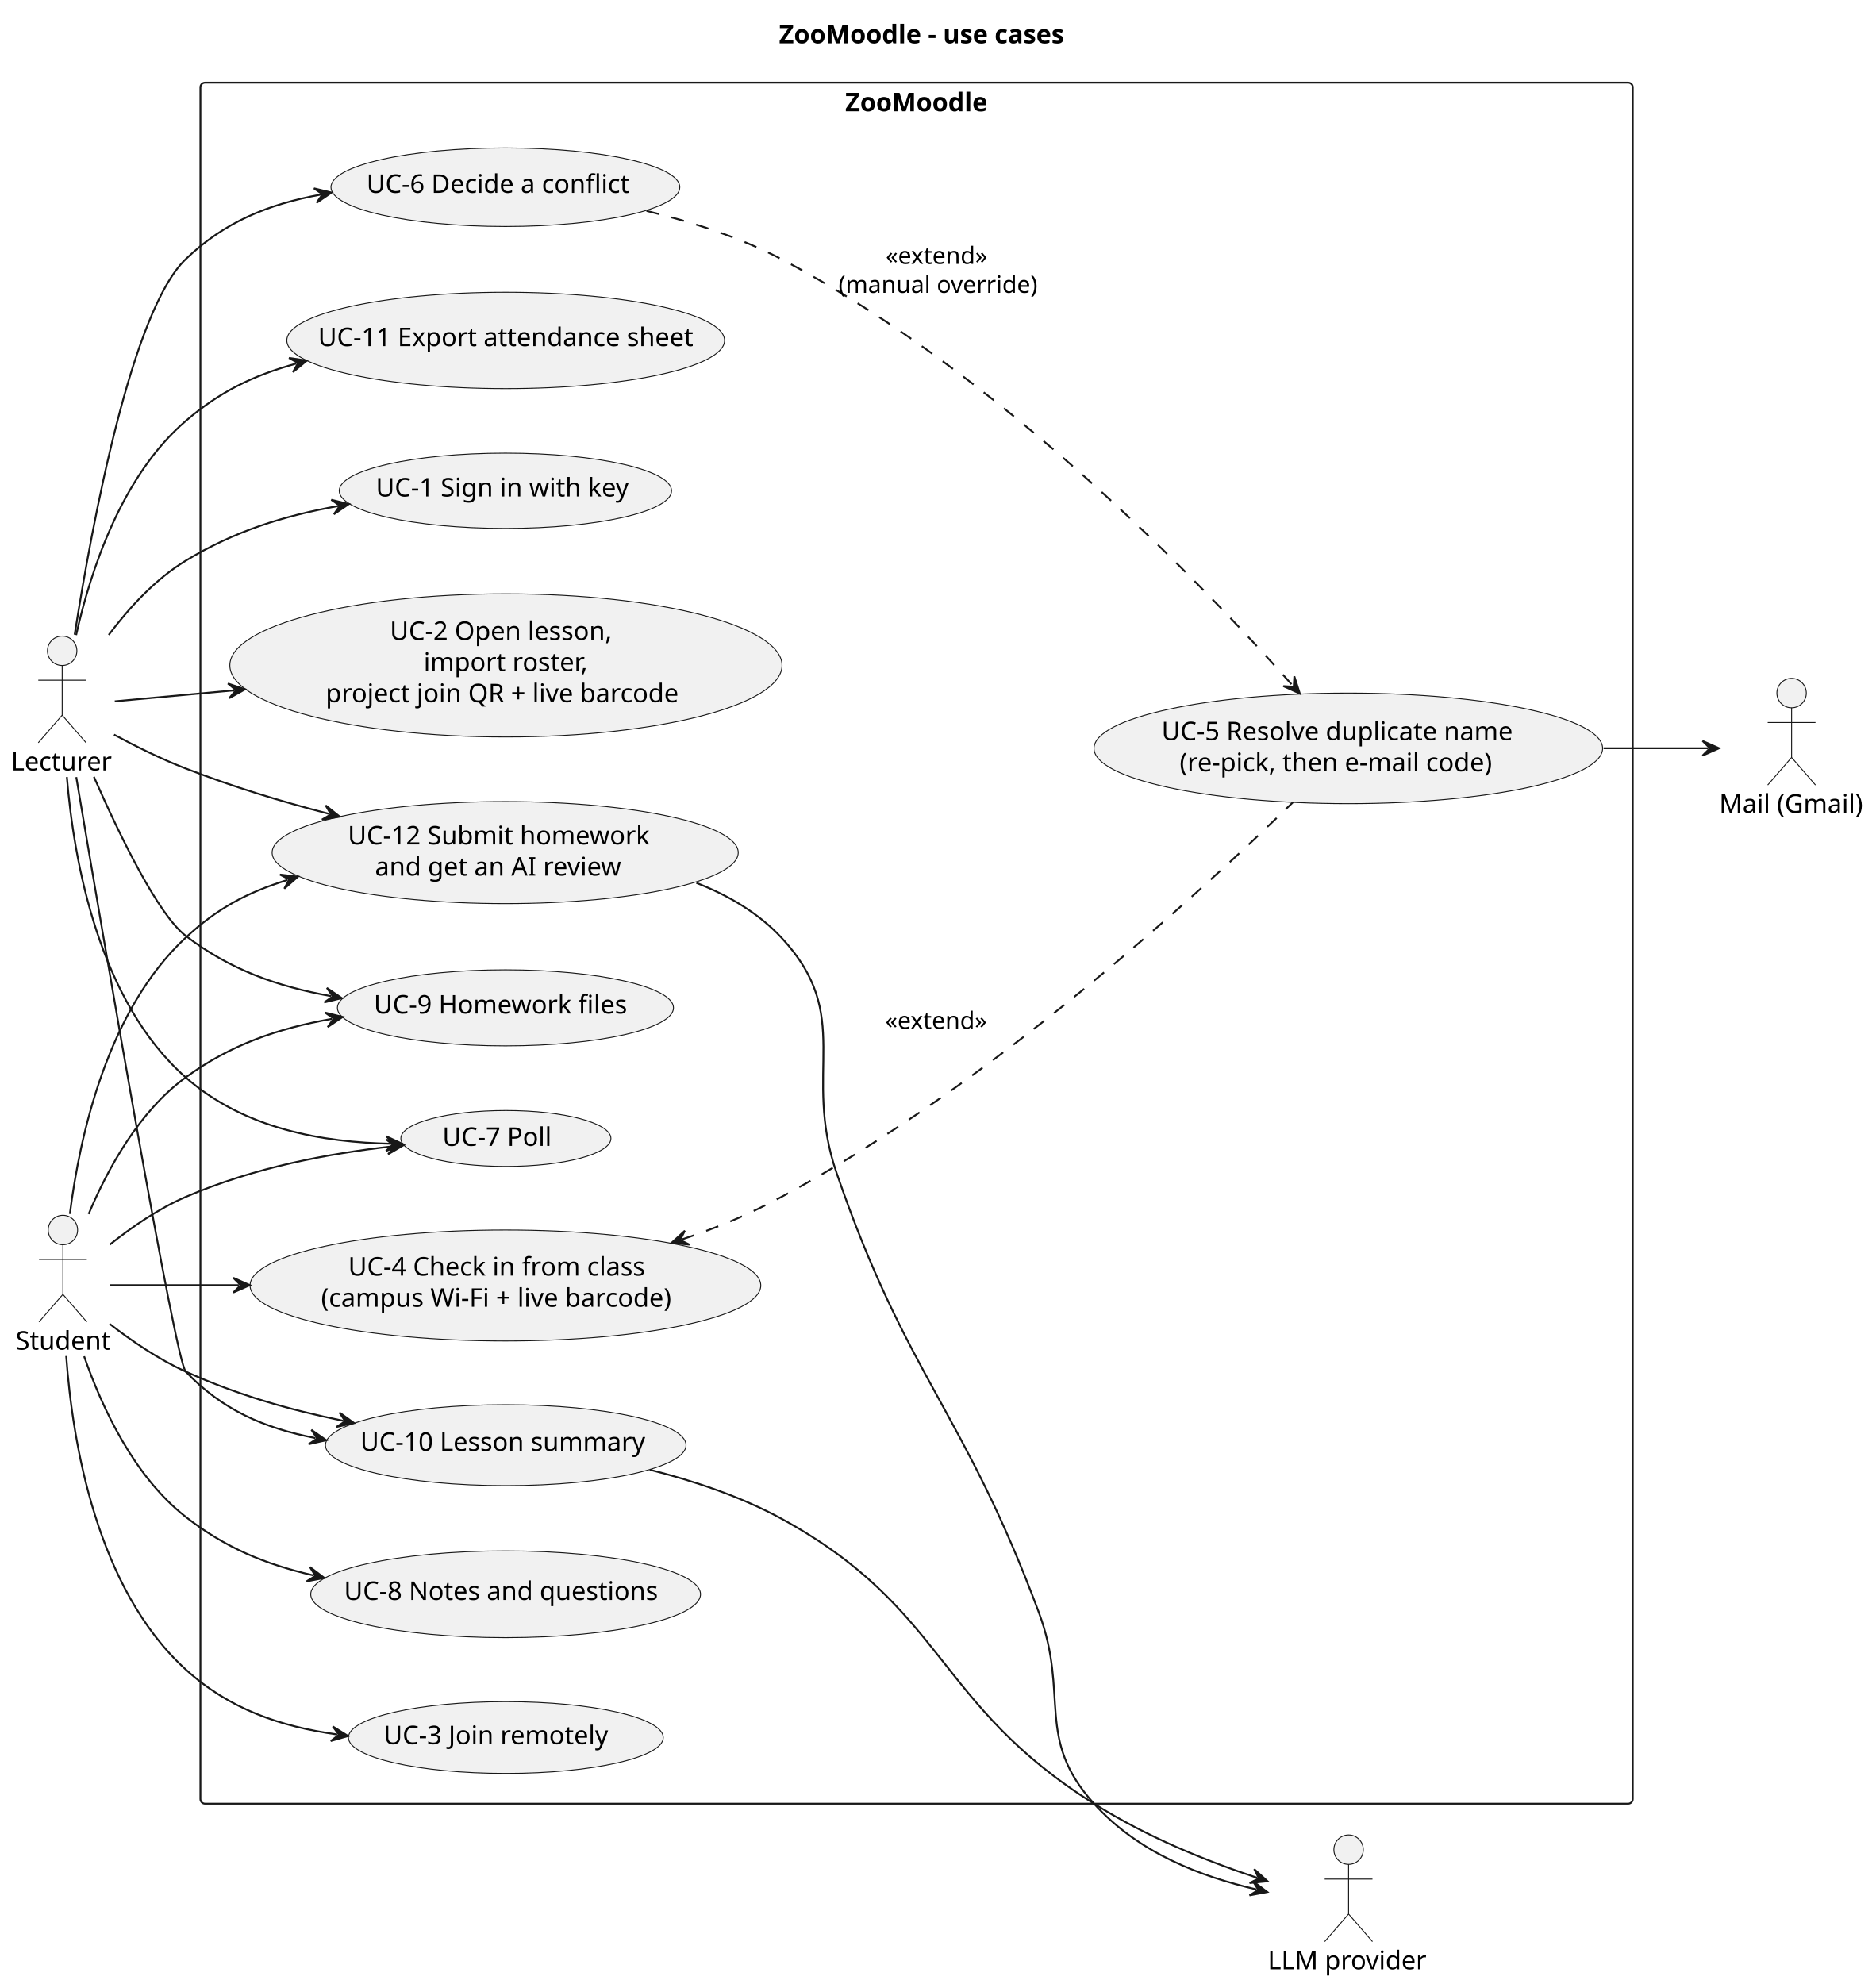
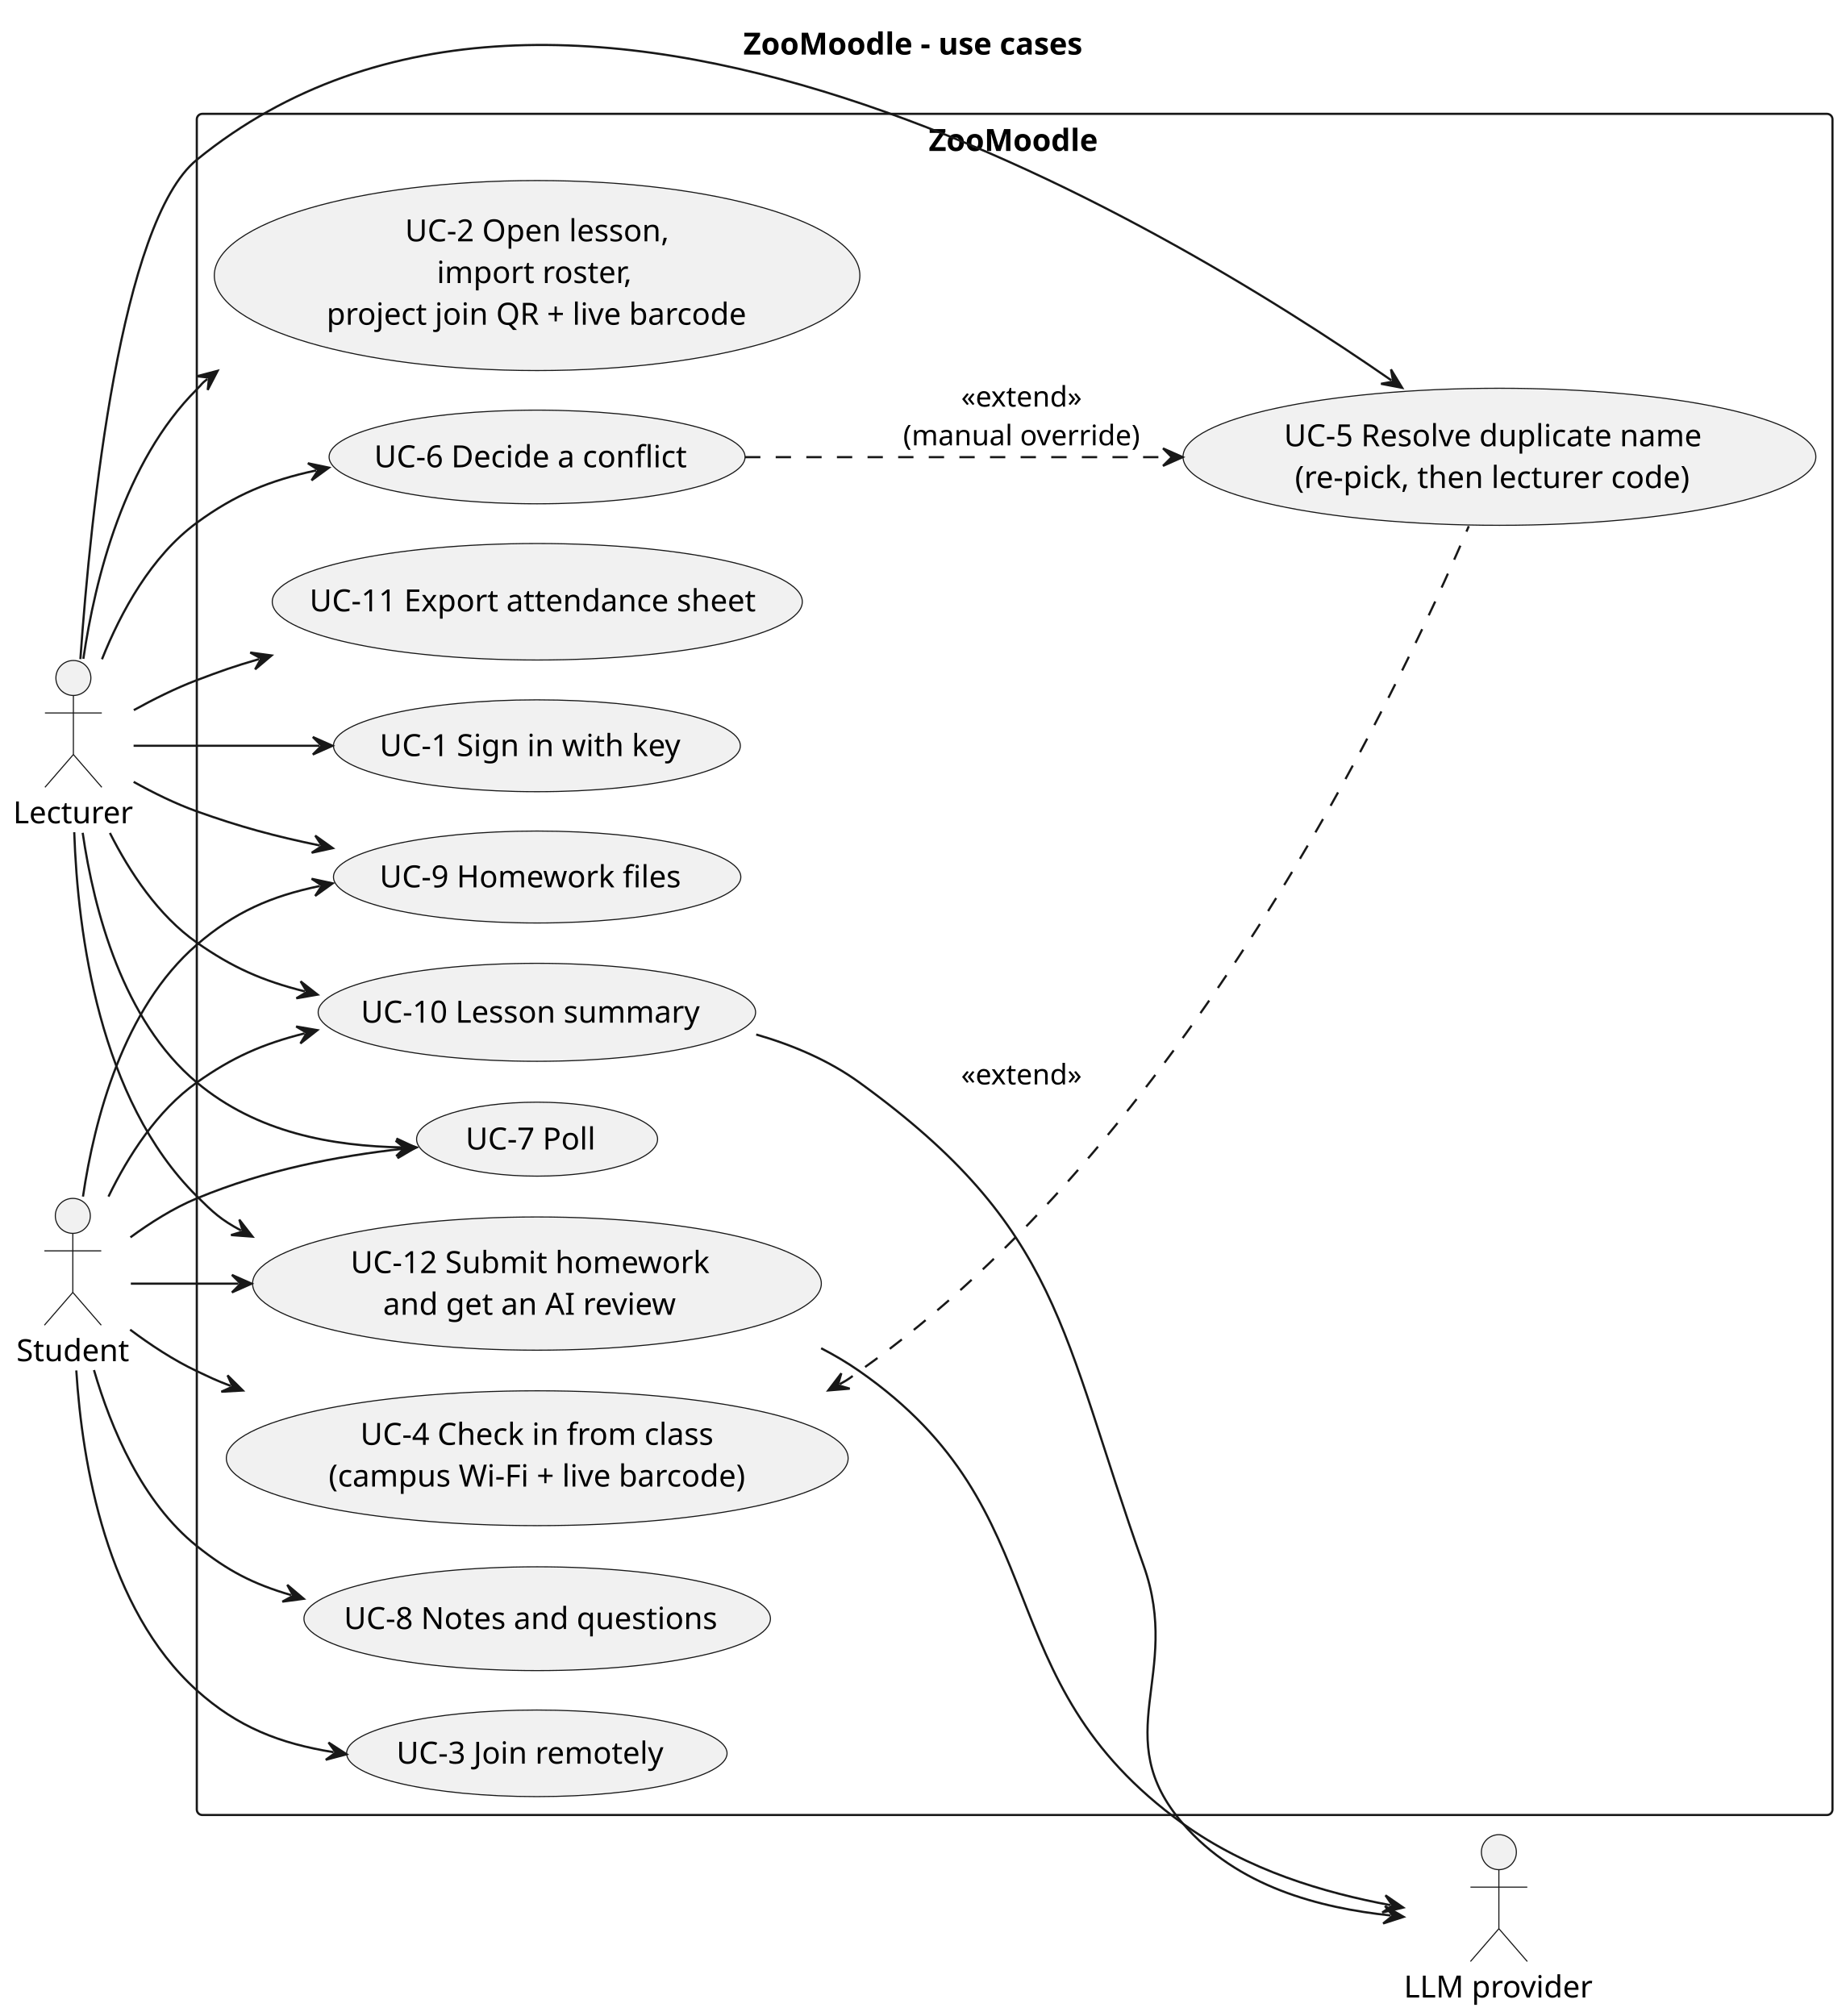
- <svg xmlns="http://www.w3.org/2000/svg" contentStyleType="text/css" height="1079px" preserveAspectRatio="none" style="width:1020px;height:1079px;background:#FFFFFF;" version="1.1" viewBox="0 0 1020 1079" width="1020px" zoomAndPan="magnify">
+ <svg xmlns="http://www.w3.org/2000/svg" contentStyleType="text/css" height="922px" preserveAspectRatio="none" style="width:844px;height:922px;background:#FFFFFF;" version="1.1" viewBox="0 0 844 922" width="844px" zoomAndPan="magnify">
  <defs />
  <g>
-     <text fill="#000000" font-family="sans-serif" font-size="14" font-weight="bold" lengthAdjust="spacing" textLength="159.421" x="423.685" y="23.562">ZooMoodle - use cases</text>
+     <text fill="#000000" font-family="sans-serif" font-size="14" font-weight="bold" lengthAdjust="spacing" textLength="157.142" x="339.929" y="24.966">ZooMoodle - use cases</text>
    <g id="cluster_ZooMoodle">
-       <rect fill="none" height="936" rx="2.5" ry="2.5" style="stroke:#181818;stroke-width:1.0;" width="779" x="109" y="44.94" />
-       <text fill="#000000" font-family="sans-serif" font-size="14" font-weight="bold" lengthAdjust="spacing" textLength="77.643" x="459.679" y="60.502">ZooMoodle</text>
+       <rect fill="none" height="778" rx="2.5" ry="2.5" style="stroke:#181818;stroke-width:1.0;" width="748" x="90" y="52.068" />
+       <text fill="#000000" font-family="sans-serif" font-size="14" font-weight="bold" lengthAdjust="spacing" textLength="78.641" x="424.679" y="69.034">ZooMoodle</text>
+     </g>
+     <g id="elem_Lecturer">
+       <ellipse cx="33.559" cy="310.068" fill="#F1F1F1" rx="8" ry="8" style="stroke:#181818;stroke-width:0.5;" />
+       <path d="M33.559,318.068 L33.559,345.068 M20.559,326.068 L46.559,326.068 M33.559,345.068 L20.559,360.068 M33.559,345.068 L46.559,360.068 " fill="none" style="stroke:#181818;stroke-width:0.5;" />
+       <text fill="#000000" font-family="sans-serif" font-size="14" lengthAdjust="spacing" textLength="55.118" x="6" y="376.534">Lecturer</text>
+     </g>
+     <g id="elem_Student">
+       <ellipse cx="33.302" cy="556.068" fill="#F1F1F1" rx="8" ry="8" style="stroke:#181818;stroke-width:0.5;" />
+       <path d="M33.302,564.068 L33.302,591.068 M20.302,572.068 L46.302,572.068 M33.302,591.068 L20.302,606.068 M33.302,591.068 L46.302,606.068 " fill="none" style="stroke:#181818;stroke-width:0.5;" />
+       <text fill="#000000" font-family="sans-serif" font-size="14" lengthAdjust="spacing" textLength="51.604" x="7.5" y="622.534">Student</text>
+     </g>
+     <g id="elem_LLM">
+       <ellipse cx="685.442" cy="847.068" fill="#F1F1F1" rx="8" ry="8" style="stroke:#181818;stroke-width:0.5;" />
+       <path d="M685.442,855.068 L685.442,882.068 M672.442,863.068 L698.442,863.068 M685.442,882.068 L672.442,897.068 M685.442,882.068 L698.442,897.068 " fill="none" style="stroke:#181818;stroke-width:0.5;" />
+       <text fill="#000000" font-family="sans-serif" font-size="14" lengthAdjust="spacing" textLength="86.884" x="642" y="913.534">LLM provider</text>
    </g>
    <g id="elem_UC1">
-       <ellipse cx="274.87" cy="266.913" fill="#F1F1F1" rx="90.37" ry="20.474" style="stroke:#181818;stroke-width:0.5;" />
-       <text fill="#000000" font-family="sans-serif" font-size="14" lengthAdjust="spacing" textLength="140.841" x="204.408" y="270.021">UC-1 Sign in with key</text>
+       <ellipse cx="245.531" cy="341.074" fill="#F1F1F1" rx="93.031" ry="21.006" style="stroke:#181818;stroke-width:0.5;" />
+       <text fill="#000000" font-family="sans-serif" font-size="14" lengthAdjust="spacing" textLength="137.815" x="173.624" y="345.807">UC-1 Sign in with key</text>
    </g>
    <g id="elem_UC2">
-       <ellipse cx="275.165" cy="361.873" fill="#F1F1F1" rx="150.165" ry="38.934" style="stroke:#181818;stroke-width:0.5;" />
-       <text fill="#000000" font-family="sans-serif" font-size="14" lengthAdjust="spacing" textLength="126.239" x="212.046" y="348.027">UC-2 Open lesson,</text>
-       <text fill="#000000" font-family="sans-serif" font-size="14" lengthAdjust="spacing" textLength="89.51" x="230.41" y="364.966">import roster,</text>
-       <text fill="#000000" font-family="sans-serif" font-size="14" lengthAdjust="spacing" textLength="196.123" x="177.104" y="381.906">project join QR + live barcode</text>
+       <ellipse cx="245.613" cy="126.017" fill="#F1F1F1" rx="147.613" ry="43.449" style="stroke:#181818;stroke-width:0.5;" />
+       <text fill="#000000" font-family="sans-serif" font-size="14" lengthAdjust="spacing" textLength="120.763" x="185.231" y="110.381">UC-2 Open lesson,</text>
+       <text fill="#000000" font-family="sans-serif" font-size="14" lengthAdjust="spacing" textLength="91.7" x="199.763" y="129.449">import roster,</text>
+       <text fill="#000000" font-family="sans-serif" font-size="14" lengthAdjust="spacing" textLength="192.513" x="149.356" y="148.517">project join QR + live barcode</text>
    </g>
    <g id="elem_UC3">
-       <ellipse cx="275.119" cy="944.963" fill="#F1F1F1" rx="85.619" ry="19.524" style="stroke:#181818;stroke-width:0.5;" />
-       <text fill="#000000" font-family="sans-serif" font-size="14" lengthAdjust="spacing" textLength="129.746" x="208.669" y="948.584">UC-3 Join remotely</text>
+       <ellipse cx="245.493" cy="801.866" fill="#F1F1F1" rx="86.993" ry="19.799" style="stroke:#181818;stroke-width:0.5;" />
+       <text fill="#000000" font-family="sans-serif" font-size="14" lengthAdjust="spacing" textLength="122.374" x="181.306" y="806.6">UC-3 Join remotely</text>
    </g>
    <g id="elem_UC4">
-       <ellipse cx="274.882" cy="699.116" fill="#F1F1F1" rx="138.882" ry="30.176" style="stroke:#181818;stroke-width:0.5;" />
-       <text fill="#000000" font-family="sans-serif" font-size="14" lengthAdjust="spacing" textLength="171.028" x="189.368" y="693.739">UC-4 Check in from class</text>
-       <text fill="#000000" font-family="sans-serif" font-size="14" lengthAdjust="spacing" textLength="200.512" x="174.626" y="710.678">(campus Wi-Fi + live barcode)</text>
+       <ellipse cx="245.679" cy="666.904" fill="#F1F1F1" rx="142.179" ry="30.836" style="stroke:#181818;stroke-width:0.5;" />
+       <text fill="#000000" font-family="sans-serif" font-size="14" lengthAdjust="spacing" textLength="161.769" x="164.794" y="660.802">UC-4 Check in from class</text>
+       <text fill="#000000" font-family="sans-serif" font-size="14" lengthAdjust="spacing" textLength="190.791" x="150.283" y="679.87">(campus Wi-Fi + live barcode)</text>
    </g>
    <g id="elem_UC5">
-       <ellipse cx="733.306" cy="407.001" fill="#F1F1F1" rx="138.306" ry="30.061" style="stroke:#181818;stroke-width:0.5;" />
-       <text fill="#000000" font-family="sans-serif" font-size="14" lengthAdjust="spacing" textLength="197.148" x="631.732" y="402.562">UC-5 Resolve duplicate name</text>
-       <text fill="#000000" font-family="sans-serif" font-size="14" lengthAdjust="spacing" textLength="177.502" x="641.556" y="419.502">(re-pick, then e-mail code)</text>
+       <ellipse cx="685.695" cy="208.907" fill="#F1F1F1" rx="144.695" ry="31.339" style="stroke:#181818;stroke-width:0.5;" />
+       <text fill="#000000" font-family="sans-serif" font-size="14" lengthAdjust="spacing" textLength="191.029" x="587.18" y="204.106">UC-5 Resolve duplicate name</text>
+       <text fill="#000000" font-family="sans-serif" font-size="14" lengthAdjust="spacing" textLength="181.019" x="592.185" y="223.174">(re-pick, then lecturer code)</text>
    </g>
    <g id="elem_UC6">
-       <ellipse cx="274.861" cy="101.812" fill="#F1F1F1" rx="94.861" ry="21.372" style="stroke:#181818;stroke-width:0.5;" />
-       <text fill="#000000" font-family="sans-serif" font-size="14" lengthAdjust="spacing" textLength="151.033" x="199.344" y="104.904">UC-6 Decide a conflict</text>
+       <ellipse cx="245.607" cy="208.989" fill="#F1F1F1" rx="95.107" ry="21.422" style="stroke:#181818;stroke-width:0.5;" />
+       <text fill="#000000" font-family="sans-serif" font-size="14" lengthAdjust="spacing" textLength="142.981" x="171.117" y="213.722">UC-6 Decide a conflict</text>
    </g>
    <g id="elem_UC7">
-       <ellipse cx="275.133" cy="619.156" fill="#F1F1F1" rx="57.133" ry="15.216" style="stroke:#181818;stroke-width:0.5;" />
-       <text fill="#000000" font-family="sans-serif" font-size="14" lengthAdjust="spacing" textLength="63.062" x="240.602" y="623.187">UC-7 Poll</text>
+       <ellipse cx="245.61" cy="520.984" fill="#F1F1F1" rx="55.11" ry="16.916" style="stroke:#181818;stroke-width:0.5;" />
+       <text fill="#000000" font-family="sans-serif" font-size="14" lengthAdjust="spacing" textLength="59.402" x="212.909" y="525.717">UC-7 Poll</text>
    </g>
    <g id="elem_UC8">
-       <ellipse cx="274.992" cy="867.038" fill="#F1F1F1" rx="105.992" ry="23.598" style="stroke:#181818;stroke-width:0.5;" />
-       <text fill="#000000" font-family="sans-serif" font-size="14" lengthAdjust="spacing" textLength="175.766" x="187.109" y="870.131">UC-8 Notes and questions</text>
+       <ellipse cx="245.661" cy="740.3" fill="#F1F1F1" rx="106.661" ry="23.732" style="stroke:#181818;stroke-width:0.5;" />
+       <text fill="#000000" font-family="sans-serif" font-size="14" lengthAdjust="spacing" textLength="170.757" x="157.283" y="745.033">UC-8 Notes and questions</text>
    </g>
    <g id="elem_UC9">
-       <ellipse cx="274.897" cy="548.119" fill="#F1F1F1" rx="91.397" ry="20.679" style="stroke:#181818;stroke-width:0.5;" />
-       <text fill="#000000" font-family="sans-serif" font-size="14" lengthAdjust="spacing" textLength="143.185" x="203.304" y="551.212">UC-9 Homework files</text>
+       <ellipse cx="245.637" cy="401.095" fill="#F1F1F1" rx="93.138" ry="21.027" style="stroke:#181818;stroke-width:0.5;" />
+       <text fill="#000000" font-family="sans-serif" font-size="14" lengthAdjust="spacing" textLength="138.082" x="173.597" y="405.828">UC-9 Homework files</text>
    </g>
    <g id="elem_UC10">
-       <ellipse cx="275.057" cy="785.951" fill="#F1F1F1" rx="98.057" ry="22.011" style="stroke:#181818;stroke-width:0.5;" />
-       <text fill="#000000" font-family="sans-serif" font-size="14" lengthAdjust="spacing" textLength="158.204" x="195.955" y="789.044">UC-10 Lesson summary</text>
+       <ellipse cx="245.517" cy="462.971" fill="#F1F1F1" rx="100.017" ry="22.404" style="stroke:#181818;stroke-width:0.5;" />
+       <text fill="#000000" font-family="sans-serif" font-size="14" lengthAdjust="spacing" textLength="154.965" x="165.035" y="467.704">UC-10 Lesson summary</text>
    </g>
    <g id="elem_UC11">
-       <ellipse cx="275.031" cy="185.146" fill="#F1F1F1" rx="119.031" ry="26.206" style="stroke:#181818;stroke-width:0.5;" />
-       <text fill="#000000" font-family="sans-serif" font-size="14" lengthAdjust="spacing" textLength="204.053" x="173.004" y="188.238">UC-11 Export attendance sheet</text>
+       <ellipse cx="245.703" cy="275.208" fill="#F1F1F1" rx="121.203" ry="26.64" style="stroke:#181818;stroke-width:0.5;" />
+       <text fill="#000000" font-family="sans-serif" font-size="14" lengthAdjust="spacing" textLength="204.077" x="141.562" y="279.593">UC-11 Export attendance sheet</text>
    </g>
    <g id="elem_UC12">
-       <ellipse cx="274.753" cy="463.69" fill="#F1F1F1" rx="126.753" ry="27.75" style="stroke:#181818;stroke-width:0.5;" />
-       <text fill="#000000" font-family="sans-serif" font-size="14" lengthAdjust="spacing" textLength="165.163" x="189.171" y="459.252">UC-12 Submit homework</text>
-       <text fill="#000000" font-family="sans-serif" font-size="14" lengthAdjust="spacing" textLength="135.645" x="203.93" y="476.191">and get an AI review</text>
+       <ellipse cx="245.549" cy="587.03" fill="#F1F1F1" rx="130.049" ry="30.462" style="stroke:#181818;stroke-width:0.5;" />
+       <text fill="#000000" font-family="sans-serif" font-size="14" lengthAdjust="spacing" textLength="164.429" x="160.334" y="582.229">UC-12 Submit homework</text>
+       <text fill="#000000" font-family="sans-serif" font-size="14" lengthAdjust="spacing" textLength="134.736" x="175.181" y="601.297">and get an AI review</text>
    </g>
-     <g id="elem_Lecturer">
-       <ellipse cx="33.819" cy="353.94" fill="#F1F1F1" rx="8" ry="8" style="stroke:#181818;stroke-width:0.5;" />
-       <path d="M33.819,361.94 L33.819,388.94 M20.819,369.94 L46.819,369.94 M33.819,388.94 L20.819,403.94 M33.819,388.94 L46.819,403.94 " fill="none" style="stroke:#181818;stroke-width:0.5;" />
-       <text fill="#000000" font-family="sans-serif" font-size="14" lengthAdjust="spacing" textLength="55.638" x="6" y="419.002">Lecturer</text>
-     </g>
-     <g id="elem_Student">
-       <ellipse cx="34.213" cy="668.939" fill="#F1F1F1" rx="8" ry="8" style="stroke:#181818;stroke-width:0.5;" />
-       <path d="M34.213,676.939 L34.213,703.939 M21.213,684.939 L47.213,684.939 M34.213,703.939 L21.213,718.939 M34.213,703.939 L47.213,718.939 " fill="none" style="stroke:#181818;stroke-width:0.5;" />
-       <text fill="#000000" font-family="sans-serif" font-size="14" lengthAdjust="spacing" textLength="51.427" x="8.5" y="734.002">Student</text>
-     </g>
-     <g id="elem_LLM">
-       <ellipse cx="733.458" cy="1005.939" fill="#F1F1F1" rx="8" ry="8" style="stroke:#181818;stroke-width:0.5;" />
-       <path d="M733.458,1013.939 L733.458,1040.939 M720.458,1021.939 L746.458,1021.939 M733.458,1040.939 L720.458,1055.939 M733.458,1040.939 L746.458,1055.939 " fill="none" style="stroke:#181818;stroke-width:0.5;" />
-       <text fill="#000000" font-family="sans-serif" font-size="14" lengthAdjust="spacing" textLength="87.917" x="689.5" y="1071.002">LLM provider</text>
-     </g>
-     <g id="elem_MAIL">
-       <ellipse cx="974.395" cy="376.94" fill="#F1F1F1" rx="8" ry="8" style="stroke:#181818;stroke-width:0.5;" />
-       <path d="M974.395,384.94 L974.395,411.94 M961.395,392.94 L987.395,392.94 M974.395,411.94 L961.395,426.94 M974.395,411.94 L987.395,426.94 " fill="none" style="stroke:#181818;stroke-width:0.5;" />
-       <text fill="#000000" font-family="sans-serif" font-size="14" lengthAdjust="spacing" textLength="78.791" x="935" y="442.002">Mail (Gmail)</text>
-     </g>
-     <g id="link_Lecturer_UC1">
-       <path d="M59.13,345.3 C70.18,330.579 84.5,314.95 101,304.94 C127.55,288.829 154.176,280.578 183.836,275.208 " fill="none" id="Lecturer-to-UC1" style="stroke:#181818;stroke-width:1.0;" />
-       <polygon fill="#181818" points="189.74,274.139,180.171,271.807,184.82,275.03,181.597,279.679,189.74,274.139" style="stroke:#181818;stroke-width:1.0;" />
-     </g>
-     <g id="link_Lecturer_UC2">
-       <path d="M62.42,381.42 C80.69,379.729 100.265,377.929 127.315,375.439 " fill="none" id="Lecturer-to-UC2" style="stroke:#181818;stroke-width:1.0;" />
-       <polygon fill="#181818" points="133.29,374.889,123.961,371.731,128.311,375.348,124.695,379.698,133.29,374.889" style="stroke:#181818;stroke-width:1.0;" />
-     </g>
-     <g id="link_Lecturer_UC6">
-       <path d="M40.6,345.18 C50.22,283.969 71.71,168.98 101,140.94 C122.24,120.609 145.81,111.111 174.41,105.821 " fill="none" id="Lecturer-to-UC6" style="stroke:#181818;stroke-width:1.0;" />
-       <polygon fill="#181818" points="180.31,104.73,170.733,102.433,175.393,105.639,172.188,110.3,180.31,104.73" style="stroke:#181818;stroke-width:1.0;" />
-     </g>
-     <g id="link_Lecturer_UC7">
-       <path d="M36.37,422.579 C40.18,468.579 53.78,544.38 101,585.939 C133.02,614.12 175.511,621.265 213.021,622.045 " fill="none" id="Lecturer-to-UC7" style="stroke:#181818;stroke-width:1.0;" />
-       <polygon fill="#181818" points="219.02,622.169,210.105,617.983,214.021,622.066,209.939,625.981,219.02,622.169" style="stroke:#181818;stroke-width:1.0;" />
-     </g>
-     <g id="link_Lecturer_UC9">
-       <path d="M51.08,422.5 C65.29,454.829 86.04,497.49 101,508.94 C125.2,527.47 150.656,536.428 180.017,541.758 " fill="none" id="Lecturer-to-UC9" style="stroke:#181818;stroke-width:1.0;" />
-       <polygon fill="#181818" points="185.92,542.83,177.779,537.286,181,541.936,176.35,545.158,185.92,542.83" style="stroke:#181818;stroke-width:1.0;" />
-     </g>
-     <g id="link_Lecturer_UC10">
-       <path d="M41.48,422.63 C56.99,514.779 95.39,740.059 101,745.939 C120.9,766.789 143.452,776.595 171.542,782.105 " fill="none" id="Lecturer-to-UC10" style="stroke:#181818;stroke-width:1.0;" />
-       <polygon fill="#181818" points="177.43,783.26,169.368,777.602,172.524,782.297,167.828,785.452,177.43,783.26" style="stroke:#181818;stroke-width:1.0;" />
-     </g>
-     <g id="link_Lecturer_UC11">
-       <path d="M41.41,345.399 C49.32,310.019 66.25,258.729 101,228.94 C119.59,213.01 137.401,204.332 161.131,197.712 " fill="none" id="Lecturer-to-UC11" style="stroke:#181818;stroke-width:1.0;" />
-       <polygon fill="#181818" points="166.91,196.1,157.166,194.665,162.094,197.443,159.316,202.371,166.91,196.1" style="stroke:#181818;stroke-width:1.0;" />
-     </g>
-     <g id="link_Lecturer_UC12">
-       <path d="M62.01,399.529 C73.72,405.849 87.77,412.839 101,417.94 C127.68,428.219 151.723,435.539 179.013,442.639 " fill="none" id="Lecturer-to-UC12" style="stroke:#181818;stroke-width:1.0;" />
-       <polygon fill="#181818" points="184.82,444.149,177.117,438.012,179.981,442.89,175.103,445.755,184.82,444.149" style="stroke:#181818;stroke-width:1.0;" />
-     </g>
-     <g id="link_Student_UC3">
-       <path d="M36.01,737.46 C39.43,784.699 52.57,863.919 101,907.939 C124.86,929.63 152.309,938.921 183.399,943.311 " fill="none" id="Student-to-UC3" style="stroke:#181818;stroke-width:1.0;" />
-       <polygon fill="#181818" points="189.34,944.149,180.988,938.93,184.389,943.45,179.869,946.852,189.34,944.149" style="stroke:#181818;stroke-width:1.0;" />
-     </g>
-     <g id="link_Student_UC4">
-       <path d="M59.68,698.939 C78.64,698.939 100.49,698.939 129.89,698.939 " fill="none" id="Student-to-UC4" style="stroke:#181818;stroke-width:1.0;" />
-       <polygon fill="#181818" points="135.89,698.939,126.89,694.939,130.89,698.939,126.89,702.939,135.89,698.939" style="stroke:#181818;stroke-width:1.0;" />
-     </g>
-     <g id="link_Student_UC7">
-       <path d="M59.69,676.899 C71.45,667.529 86.16,657.319 101,650.939 C138.74,634.72 178.618,627.382 213.628,623.432 " fill="none" id="Student-to-UC7" style="stroke:#181818;stroke-width:1.0;" />
-       <polygon fill="#181818" points="219.59,622.76,210.198,619.794,214.621,623.32,211.095,627.743,219.59,622.76" style="stroke:#181818;stroke-width:1.0;" />
-     </g>
-     <g id="link_Student_UC8">
-       <path d="M45.75,737.62 C55.6,765.919 72.98,803.049 101,824.939 C122.55,841.779 144.036,850.642 170.565,856.802 " fill="none" id="Student-to-UC8" style="stroke:#181818;stroke-width:1.0;" />
-       <polygon fill="#181818" points="176.41,858.159,168.548,852.227,171.54,857.029,166.738,860.02,176.41,858.159" style="stroke:#181818;stroke-width:1.0;" />
-     </g>
-     <g id="link_Student_UC9">
-       <path d="M48.21,660.26 C58.7,635.33 75.84,604.26 101,585.939 C125.61,568.019 151.153,559.329 180.472,554.119 " fill="none" id="Student-to-UC9" style="stroke:#181818;stroke-width:1.0;" />
-       <polygon fill="#181818" points="186.38,553.069,176.819,550.706,181.457,553.944,178.219,558.582,186.38,553.069" style="stroke:#181818;stroke-width:1.0;" />
-     </g>
-     <g id="link_Student_UC10">
-       <path d="M59.59,719.96 C71.43,729.139 86.25,739.299 101,745.939 C129.67,758.85 157.084,766.607 186.754,772.727 " fill="none" id="Student-to-UC10" style="stroke:#181818;stroke-width:1.0;" />
-       <polygon fill="#181818" points="192.63,773.939,184.624,768.204,187.733,772.929,183.007,776.039,192.63,773.939" style="stroke:#181818;stroke-width:1.0;" />
-     </g>
-     <g id="link_Student_UC12">
-       <path d="M38,660.21 C43.4,617.389 58.55,549.269 101,509.94 C117.98,494.2 134.001,485.512 156.311,478.572 " fill="none" id="Student-to-UC12" style="stroke:#181818;stroke-width:1.0;" />
-       <polygon fill="#181818" points="162.04,476.789,152.258,475.643,157.266,478.275,154.634,483.282,162.04,476.789" style="stroke:#181818;stroke-width:1.0;" />
-     </g>
-     <g id="link_UC4_UC5">
-       <path d="M370.9,674.056 C391.14,667.286 406.43,660.87 425,650.939 C538.27,590.35 651.45,486.69 703.26,436.25 " fill="none" id="UC4-backto-UC5" style="stroke:#181818;stroke-width:1.0;stroke-dasharray:7.0,7.0;" />
-       <polygon fill="#181818" points="365.21,675.96,375.014,676.898,369.952,674.373,372.476,669.311,365.21,675.96" style="stroke:#181818;stroke-width:1.0;" />
-       <text fill="#000000" font-family="sans-serif" font-size="13" lengthAdjust="spacing" textLength="57.294" x="481.5" y="559.533">«extend»</text>
-     </g>
-     <g id="link_UC5_MAIL">
-       <path d="M872.14,406.94 C895.18,406.94 911.29,406.94 928.96,406.94 " fill="none" id="UC5-to-MAIL" style="stroke:#181818;stroke-width:1.0;" />
-       <polygon fill="#181818" points="934.96,406.94,925.96,402.94,929.96,406.94,925.96,410.94,934.96,406.94" style="stroke:#181818;stroke-width:1.0;" />
-     </g>
-     <g id="link_UC6_UC5">
-       <path d="M351.62,114.68 C375.93,120.6 402.4,129.04 425,140.94 C544.93,204.07 653.942,317.647 702.952,372.737 " fill="none" id="UC6-to-UC5" style="stroke:#181818;stroke-width:1.0;stroke-dasharray:7.0,7.0;" />
-       <polygon fill="#181818" points="706.94,377.219,703.947,367.837,703.617,373.484,697.969,373.154,706.94,377.219" style="stroke:#181818;stroke-width:1.0;" />
-       <text fill="#000000" font-family="sans-serif" font-size="13" lengthAdjust="spacing" textLength="57.294" x="481.752" y="143.533">«extend»</text>
-       <text fill="#000000" font-family="sans-serif" font-size="13" lengthAdjust="spacing" textLength="108.799" x="456" y="159.263">(manual override)</text>
-     </g>
-     <g id="link_UC10_LLM">
-       <path d="M353.34,799.299 C377.23,805.34 403.03,813.919 425,825.939 C514.69,875.029 508.37,926.639 595,980.939 C624.52,999.439 655.619,1011.87 683.719,1021.25 " fill="none" id="UC10-to-LLM" style="stroke:#181818;stroke-width:1.0;" />
-       <polygon fill="#181818" points="689.41,1023.149,682.14,1016.506,684.667,1021.566,679.606,1024.094,689.41,1023.149" style="stroke:#181818;stroke-width:1.0;" />
-     </g>
-     <g id="link_UC12_LLM">
-       <path d="M378.73,480.149 C396.04,486.92 412.44,496.479 425,509.94 C464.86,552.659 436.02,582.679 455,637.939 C492.98,748.529 524.24,767.34 565,876.939 C581.77,922.029 562.72,945.269 595,980.939 C619.41,1007.909 653.007,1020.506 683.397,1027.596 " fill="none" id="UC12-to-LLM" style="stroke:#181818;stroke-width:1.0;" />
-       <polygon fill="#181818" points="689.24,1028.959,681.384,1023.019,684.371,1027.823,679.567,1030.81,689.24,1028.959" style="stroke:#181818;stroke-width:1.0;" />
-     </g>
+     <polygon fill="#181818" points="152.064,341.068,143.064,337.068,147.064,341.068,143.064,345.068,152.064,341.068" style="stroke:#181818;stroke-width:1.0;" />
+     <path d="M61.097,341.068 C84.163,341.068 112.959,341.068 146.064,341.068 " fill="none" style="stroke:#181818;stroke-width:1.0;" />
+     <polygon fill="#181818" points="99.524,169.586,89.996,172.077,95.617,172.707,94.988,178.328,99.524,169.586" style="stroke:#181818;stroke-width:1.0;" />
+     <path d="M38.116,301.304 C43.498,264.655 56.861,211.091 90,178.068 C93.007,175.071 91.504,175.992 94.836,173.331 " fill="none" style="stroke:#181818;stroke-width:1.0;" />
+     <polygon fill="#181818" points="150.437,213.882,140.797,211.863,145.548,214.933,142.478,219.684,150.437,213.882" style="stroke:#181818;stroke-width:1.0;" />
+     <path d="M46.636,301.503 C55.306,279.815 69.181,254.315 90,239.068 C107.525,226.233 123.199,219.737 144.571,215.143 " fill="none" style="stroke:#181818;stroke-width:1.0;" />
+     <polygon fill="#181818" points="190.267,524.876,181.342,520.711,185.267,524.784,181.194,528.709,190.267,524.876" style="stroke:#181818;stroke-width:1.0;" />
+     <path d="M37.812,380.881 C42.976,416.332 56.19,466.832 90,495.068 C117.558,518.083 151.774,524.165 184.268,524.765 " fill="none" style="stroke:#181818;stroke-width:1.0;" />
+     <polygon fill="#181818" points="152.171,387.892,144.16,382.163,147.274,386.886,142.551,389.999,152.171,387.892" style="stroke:#181818;stroke-width:1.0;" />
+     <path d="M61.119,357.58 C70.034,362.527 80.203,367.562 90,371.068 C109.68,378.111 125.518,382.416 146.294,386.684 " fill="none" style="stroke:#181818;stroke-width:1.0;" />
+     <polygon fill="#181818" points="145.225,454.88,137.472,448.807,140.376,453.661,135.521,456.565,145.225,454.88" style="stroke:#181818;stroke-width:1.0;" />
+     <path d="M50.262,380.953 C59.307,398.884 72.411,418.743 90,431.068 C106.264,442.465 119.888,448.509 139.406,453.417 " fill="none" style="stroke:#181818;stroke-width:1.0;" />
+     <polygon fill="#181818" points="124.2,299.766,114.441,298.433,119.398,301.159,116.671,306.116,124.2,299.766" style="stroke:#181818;stroke-width:1.0;" />
+     <path d="M61.198,324.771 C70.118,319.837 80.27,314.755 90,311.068 C100.945,306.92 106.753,304.83 118.437,301.438 " fill="none" style="stroke:#181818;stroke-width:1.0;" />
+     <polygon fill="#181818" points="115.478,565.567,109.434,557.79,111.071,563.205,105.656,564.842,115.478,565.567" style="stroke:#181818;stroke-width:1.0;" />
+     <path d="M33.948,380.601 C35.522,426.908 45.389,502.894 90,547.068 C97.481,554.476 100.858,557.733 110.189,562.733 " fill="none" style="stroke:#181818;stroke-width:1.0;" />
+     <polygon fill="#181818" points="158.489,802.3,150.238,796.923,153.553,801.507,148.969,804.822,158.489,802.3" style="stroke:#181818;stroke-width:1.0;" />
+     <path d="M34.891,626.761 C37.571,669.345 48.684,735.857 90,773.068 C108.656,789.871 127.933,797.391 152.565,801.348 " fill="none" style="stroke:#181818;stroke-width:1.0;" />
+     <polygon fill="#181818" points="111.05,635.941,104.056,629.006,106.375,634.165,101.216,636.485,111.05,635.941" style="stroke:#181818;stroke-width:1.0;" />
+     <path d="M59.509,608.11 C68.645,614.957 79.356,622.071 90,627.068 C96.772,630.247 98.225,631.071 105.44,633.811 " fill="none" style="stroke:#181818;stroke-width:1.0;" />
+     <polygon fill="#181818" points="190.321,524.684,180.928,521.725,185.353,525.248,181.83,529.674,190.321,524.684" style="stroke:#181818;stroke-width:1.0;" />
+     <path d="M59.643,565.886 C68.706,559.236 79.338,552.485 90,548.068 C121.822,534.884 153.958,528.814 184.36,525.361 " fill="none" style="stroke:#181818;stroke-width:1.0;" />
+     <polygon fill="#181818" points="138.886,731.188,131.371,724.822,134.087,729.784,129.125,732.5,138.886,731.188" style="stroke:#181818;stroke-width:1.0;" />
+     <path d="M42.977,626.587 C50.749,653.246 64.982,687.083 90,707.068 C104.144,718.366 115.505,724.347 133.127,729.503 " fill="none" style="stroke:#181818;stroke-width:1.0;" />
+     <polygon fill="#181818" points="152.135,403.984,142.509,401.901,147.24,405.003,144.138,409.734,152.135,403.984" style="stroke:#181818;stroke-width:1.0;" />
+     <path d="M37.944,547.25 C43.2,511.742 56.474,461.03 90,432.068 C107.287,417.135 123.859,409.867 146.261,405.206 " fill="none" style="stroke:#181818;stroke-width:1.0;" />
+     <polygon fill="#181818" points="145.139,471.133,135.434,469.453,140.29,472.355,137.389,477.211,145.139,471.133" style="stroke:#181818;stroke-width:1.0;" />
+     <path d="M49.607,547.245 C58.617,528.676 71.884,507.895 90,495.068 C106.208,483.592 119.809,477.515 139.321,472.599 " fill="none" style="stroke:#181818;stroke-width:1.0;" />
+     <polygon fill="#181818" points="115.06,587.068,106.06,583.068,110.06,587.068,106.06,591.068,115.06,587.068" style="stroke:#181818;stroke-width:1.0;" />
+     <path d="M59.831,587.068 C74.449,587.068 88.064,587.068 109.06,587.068 " fill="none" style="stroke:#181818;stroke-width:1.0;" />
+     <polygon fill="#181818" points="378.766,635.898,388.581,635.088,383.152,633.498,384.743,628.07,378.766,635.898" style="stroke:#181818;stroke-width:1.0;" />
+     <path d="M384.03,633.019 C388.971,630.316 388.475,630.259 393,627.068 C540.68,522.928 638.266,318.879 671.685,240.639 " fill="none" style="stroke:#181818;stroke-width:1.0;stroke-dasharray:7.0,7.0;" />
+     <text fill="#000000" font-family="sans-serif" font-size="13" lengthAdjust="spacing" textLength="55.497" x="439.5" y="495.965">«extend»</text>
+     <polygon fill="#181818" points="641.221,177.363,636.104,168.947,637.112,174.514,631.545,175.522,641.221,177.363" style="stroke:#181818;stroke-width:1.0;" />
+     <path d="M36.759,301.431 C41.523,233.983 55.179,101.417 90,73.068 C257.295,-63.132 529.948,100.201 636.29,173.944 " fill="none" style="stroke:#181818;stroke-width:1.0;" />
+     <polygon fill="#181818" points="540.85,209.068,531.85,205.068,535.85,209.068,531.85,213.068,540.85,209.068" style="stroke:#181818;stroke-width:1.0;" />
+     <path d="M340.731,209.068 C399.062,209.068 469.113,209.068 534.85,209.068 " fill="none" style="stroke:#181818;stroke-width:1.0;stroke-dasharray:7.0,7.0;" />
+     <text fill="#000000" font-family="sans-serif" font-size="13" lengthAdjust="spacing" textLength="55.497" x="439.533" y="185.965">«extend»</text>
+     <text fill="#000000" font-family="sans-serif" font-size="13" lengthAdjust="spacing" textLength="108.563" x="413" y="203.671">(manual override)</text>
+     <polygon fill="#181818" points="641.892,876.663,633.366,871.731,636.92,876.133,632.519,879.686,641.892,876.663" style="stroke:#181818;stroke-width:1.0;" />
+     <path d="M345.816,473.123 C362.61,477.976 379.087,484.986 393,495.068 C485.276,561.933 484.831,608.695 523,716.068 C540.769,766.055 506.326,793.917 541,834.068 C565.951,862.96 603.373,872.558 635.926,876.027 " fill="none" style="stroke:#181818;stroke-width:1.0;" />
+     <polygon fill="#181818" points="641.697,872.401,633.59,866.809,636.783,871.478,632.113,874.671,641.697,872.401" style="stroke:#181818;stroke-width:1.0;" />
+     <path d="M375.511,616.612 C381.611,619.752 387.483,623.226 393,627.068 C485.808,691.701 449.204,768.005 541,834.068 C570.822,855.53 605.428,865.591 635.8,871.294 " fill="none" style="stroke:#181818;stroke-width:1.0;" />
  </g>
</svg>
